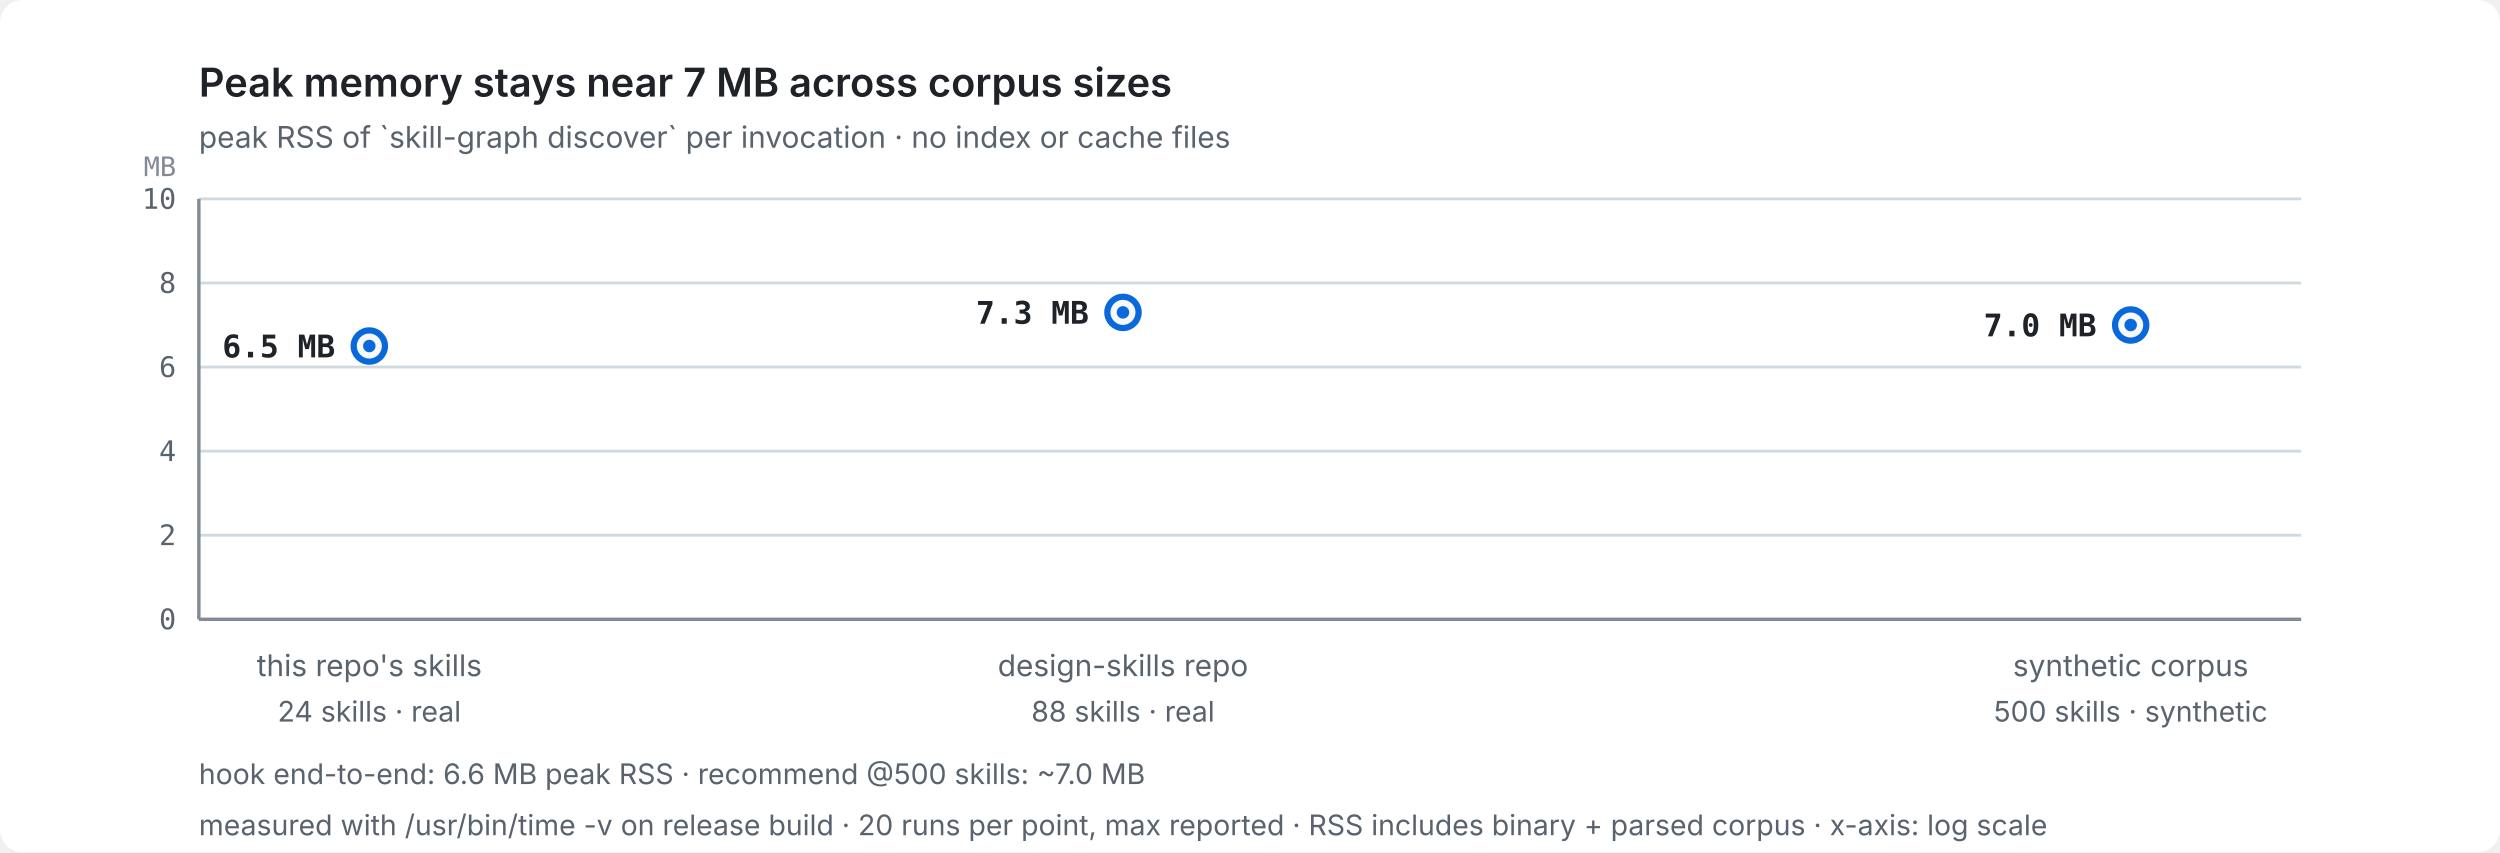
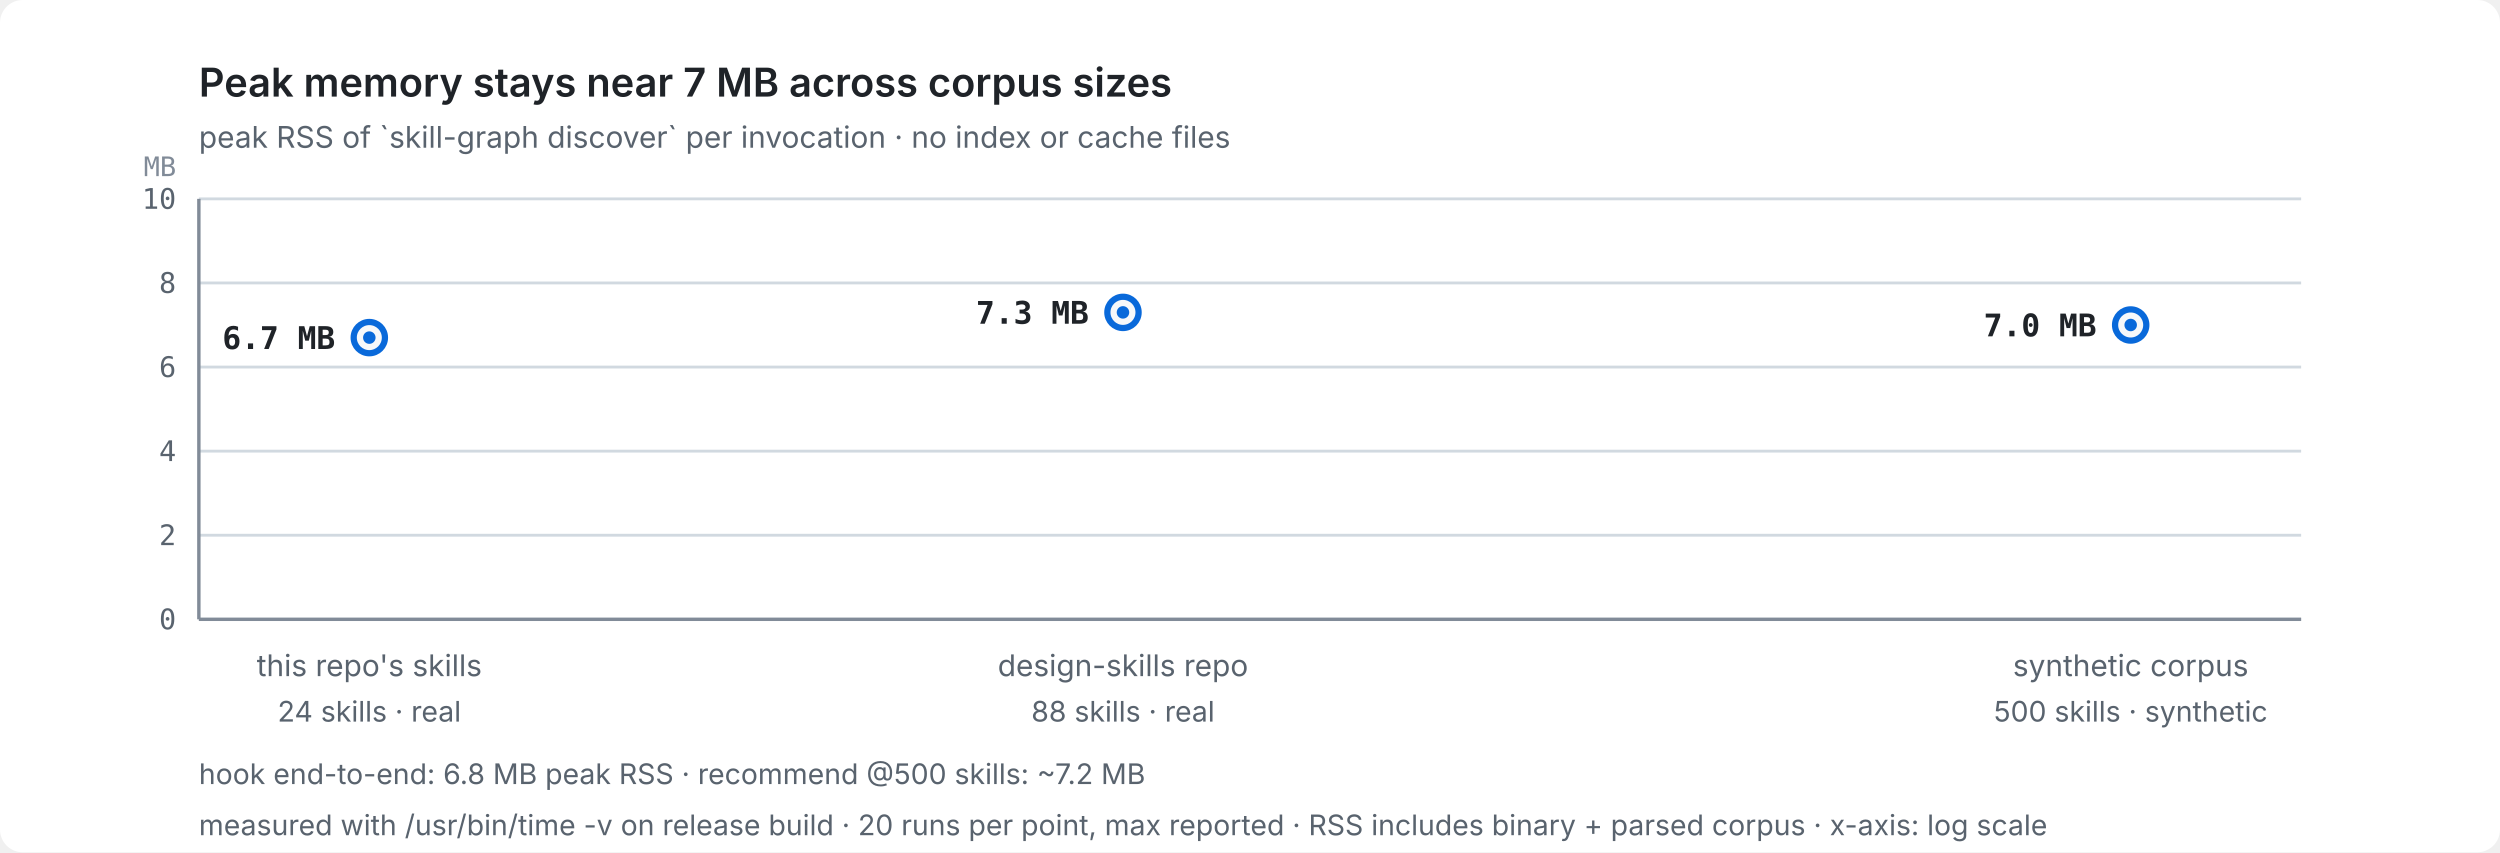
<svg xmlns="http://www.w3.org/2000/svg" width="880" height="300" viewBox="0 0 880 300" role="img" font-family="ui-sans-serif,system-ui,-apple-system,'Segoe UI',sans-serif">
  <rect width="880" height="300" fill="#ffffff" rx="8" />
  <g fill="#1f2328">
    <text x="70" y="34" font-size="14" fill="#1f2328" text-anchor="start" font-family="ui-sans-serif,system-ui,-apple-system,'Segoe UI',sans-serif" opacity="1.0" font-weight="600">Peak memory stays near 7 MB across corpus sizes</text>
    <text x="70" y="52" font-size="10.5" fill="#59636e" text-anchor="start" font-family="ui-sans-serif,system-ui,-apple-system,'Segoe UI',sans-serif" opacity="1.0">peak RSS of `skill-graph discover` per invocation · no index or cache files</text>
    <line x1="70" y1="218.0" x2="810" y2="218.0" stroke="#d1d9e0" stroke-width="1" opacity="1.0" />
    <text x="62" y="221.5" font-size="10" fill="#59636e" text-anchor="end" font-family="ui-monospace,'SF Mono',Menlo,Consolas,monospace" opacity="1.0">0</text>
    <line x1="70" y1="188.4" x2="810" y2="188.4" stroke="#d1d9e0" stroke-width="1" opacity="1.0" />
    <text x="62" y="191.9" font-size="10" fill="#59636e" text-anchor="end" font-family="ui-monospace,'SF Mono',Menlo,Consolas,monospace" opacity="1.0">2</text>
    <line x1="70" y1="158.8" x2="810" y2="158.8" stroke="#d1d9e0" stroke-width="1" opacity="1.0" />
    <text x="62" y="162.3" font-size="10" fill="#59636e" text-anchor="end" font-family="ui-monospace,'SF Mono',Menlo,Consolas,monospace" opacity="1.0">4</text>
    <line x1="70" y1="129.2" x2="810" y2="129.2" stroke="#d1d9e0" stroke-width="1" opacity="1.0" />
    <text x="62" y="132.7" font-size="10" fill="#59636e" text-anchor="end" font-family="ui-monospace,'SF Mono',Menlo,Consolas,monospace" opacity="1.0">6</text>
    <line x1="70" y1="99.6" x2="810" y2="99.6" stroke="#d1d9e0" stroke-width="1" opacity="1.0" />
    <text x="62" y="103.1" font-size="10" fill="#59636e" text-anchor="end" font-family="ui-monospace,'SF Mono',Menlo,Consolas,monospace" opacity="1.0">8</text>
    <line x1="70" y1="70.0" x2="810" y2="70.0" stroke="#d1d9e0" stroke-width="1" opacity="1.0" />
    <text x="62" y="73.5" font-size="10" fill="#59636e" text-anchor="end" font-family="ui-monospace,'SF Mono',Menlo,Consolas,monospace" opacity="1.0">10</text>
    <text x="62" y="62" font-size="9.5" fill="#818b98" text-anchor="end" font-family="ui-monospace,'SF Mono',Menlo,Consolas,monospace" opacity="1.0">MB</text>
    <line x1="70" y1="218" x2="810" y2="218" stroke="#818b98" stroke-width="1.2" opacity="1.0" />
    <line x1="70" y1="70" x2="70" y2="218" stroke="#818b98" stroke-width="1.2" opacity="1.0" />
-     <circle cx="130.0" cy="121.8" r="5.5" fill="#f6f8fa" stroke="#0969da" stroke-width="2.2" />
-     <circle cx="130.0" cy="121.8" r="2.2" fill="#0969da" />
-     <text x="118.0" y="125.8" font-size="11" fill="#1f2328" text-anchor="end" font-family="ui-monospace,'SF Mono',Menlo,Consolas,monospace" opacity="1.0" font-weight="600">6.5 MB</text>
+     <circle cx="130.0" cy="118.84" r="5.5" fill="#f6f8fa" stroke="#0969da" stroke-width="2.2" />
+     <circle cx="130.0" cy="118.84" r="2.2" fill="#0969da" />
+     <text x="118.0" y="122.84" font-size="11" fill="#1f2328" text-anchor="end" font-family="ui-monospace,'SF Mono',Menlo,Consolas,monospace" opacity="1.0" font-weight="600">6.7 MB</text>
    <text x="130.0" y="238" font-size="10.5" fill="#59636e" text-anchor="middle" font-family="ui-sans-serif,system-ui,-apple-system,'Segoe UI',sans-serif" opacity="1.0">this repo's skills</text>
    <text x="130.0" y="254" font-size="10" fill="#59636e" text-anchor="middle" font-family="ui-sans-serif,system-ui,-apple-system,'Segoe UI',sans-serif" opacity="1.0">24 skills · real</text>
    <circle cx="395.286" cy="109.96" r="5.5" fill="#f6f8fa" stroke="#0969da" stroke-width="2.2" />
    <circle cx="395.286" cy="109.96" r="2.2" fill="#0969da" />
    <text x="383.286" y="113.96" font-size="11" fill="#1f2328" text-anchor="end" font-family="ui-monospace,'SF Mono',Menlo,Consolas,monospace" opacity="1.0" font-weight="600">7.3 MB</text>
    <text x="395.286" y="238" font-size="10.5" fill="#59636e" text-anchor="middle" font-family="ui-sans-serif,system-ui,-apple-system,'Segoe UI',sans-serif" opacity="1.0">design-skills repo</text>
    <text x="395.286" y="254" font-size="10" fill="#59636e" text-anchor="middle" font-family="ui-sans-serif,system-ui,-apple-system,'Segoe UI',sans-serif" opacity="1.0">88 skills · real</text>
    <circle cx="750.0" cy="114.4" r="5.5" fill="#f6f8fa" stroke="#0969da" stroke-width="2.2" />
    <circle cx="750.0" cy="114.4" r="2.2" fill="#0969da" />
    <text x="738.0" y="118.4" font-size="11" fill="#1f2328" text-anchor="end" font-family="ui-monospace,'SF Mono',Menlo,Consolas,monospace" opacity="1.0" font-weight="600">7.0 MB</text>
    <text x="750.0" y="238" font-size="10.5" fill="#59636e" text-anchor="middle" font-family="ui-sans-serif,system-ui,-apple-system,'Segoe UI',sans-serif" opacity="1.0">synthetic corpus</text>
    <text x="750.0" y="254" font-size="10" fill="#59636e" text-anchor="middle" font-family="ui-sans-serif,system-ui,-apple-system,'Segoe UI',sans-serif" opacity="1.0">500 skills · synthetic</text>
-     <text x="70" y="276" font-size="10" fill="#59636e" text-anchor="start" font-family="ui-sans-serif,system-ui,-apple-system,'Segoe UI',sans-serif" opacity="1.0">hook end-to-end: 6.6 MB peak RSS · recommend @500 skills: ~7.0 MB</text>
+     <text x="70" y="276" font-size="10" fill="#59636e" text-anchor="start" font-family="ui-sans-serif,system-ui,-apple-system,'Segoe UI',sans-serif" opacity="1.0">hook end-to-end: 6.8 MB peak RSS · recommend @500 skills: ~7.2 MB</text>
    <text x="70" y="294" font-size="10" fill="#59636e" text-anchor="start" font-family="ui-sans-serif,system-ui,-apple-system,'Segoe UI',sans-serif" opacity="1.0">measured with /usr/bin/time -v on release build · 20 runs per point, max reported · RSS includes binary + parsed corpus · x-axis: log scale</text>
  </g>
</svg>
